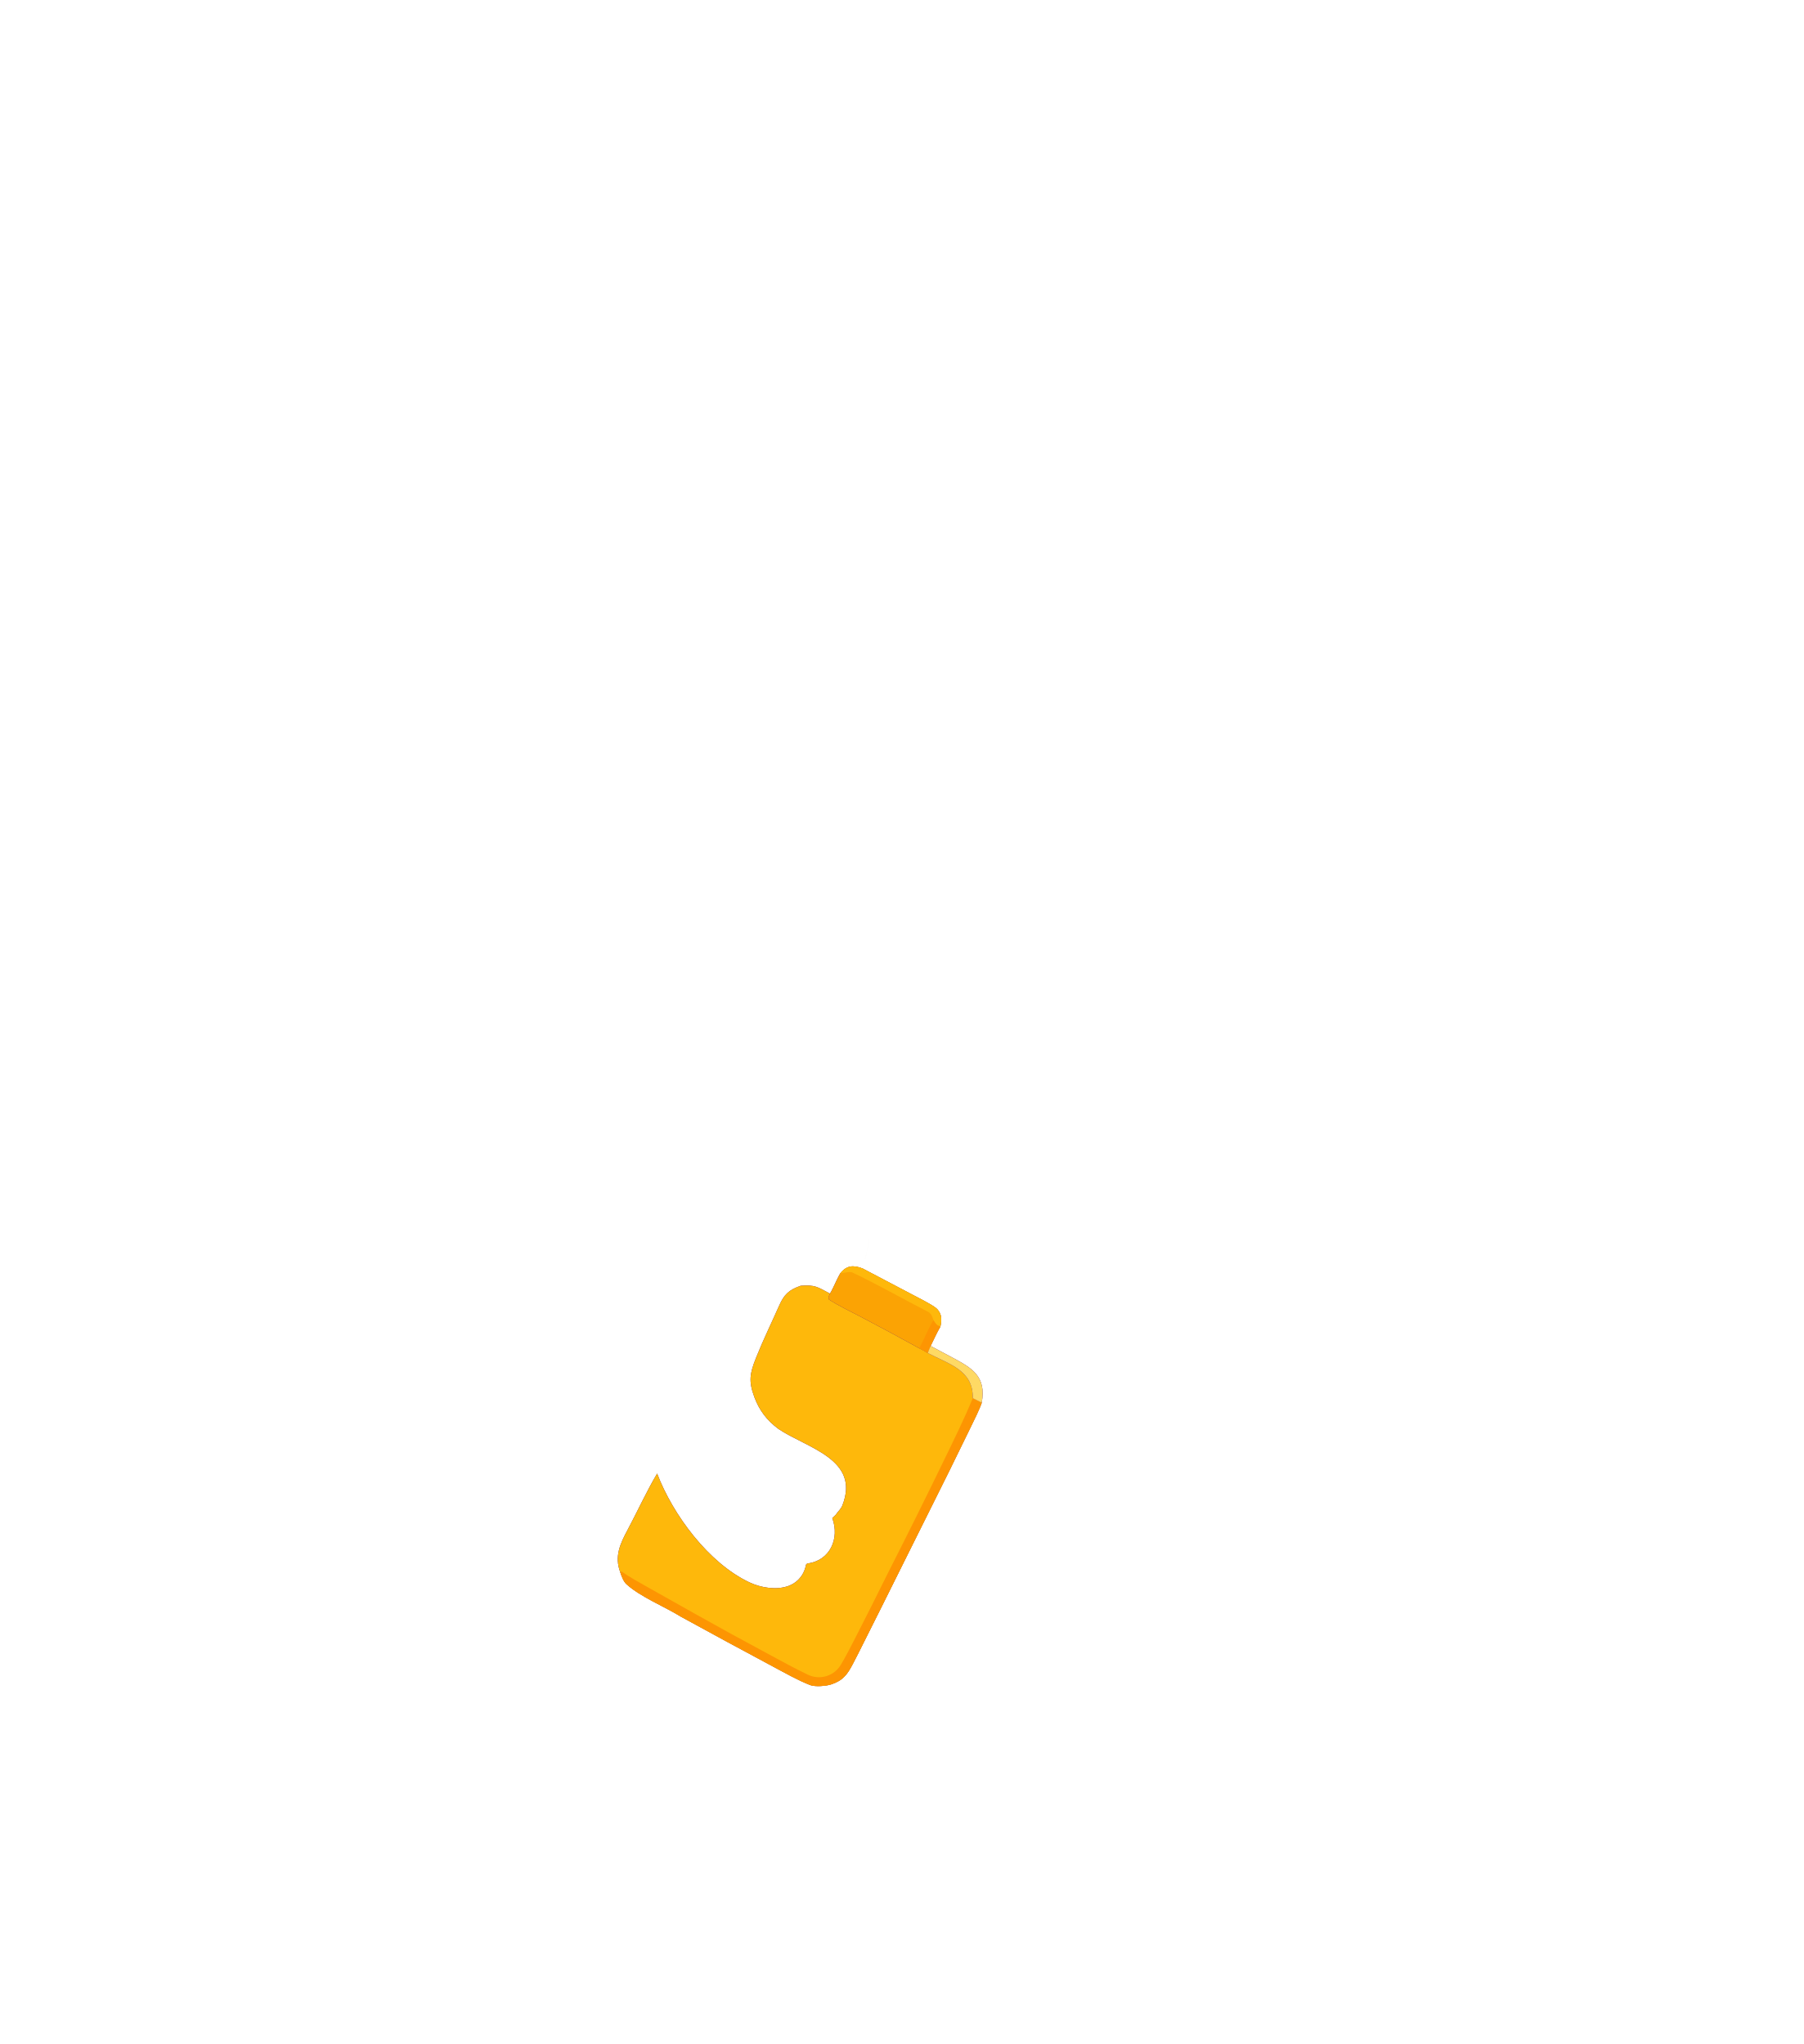
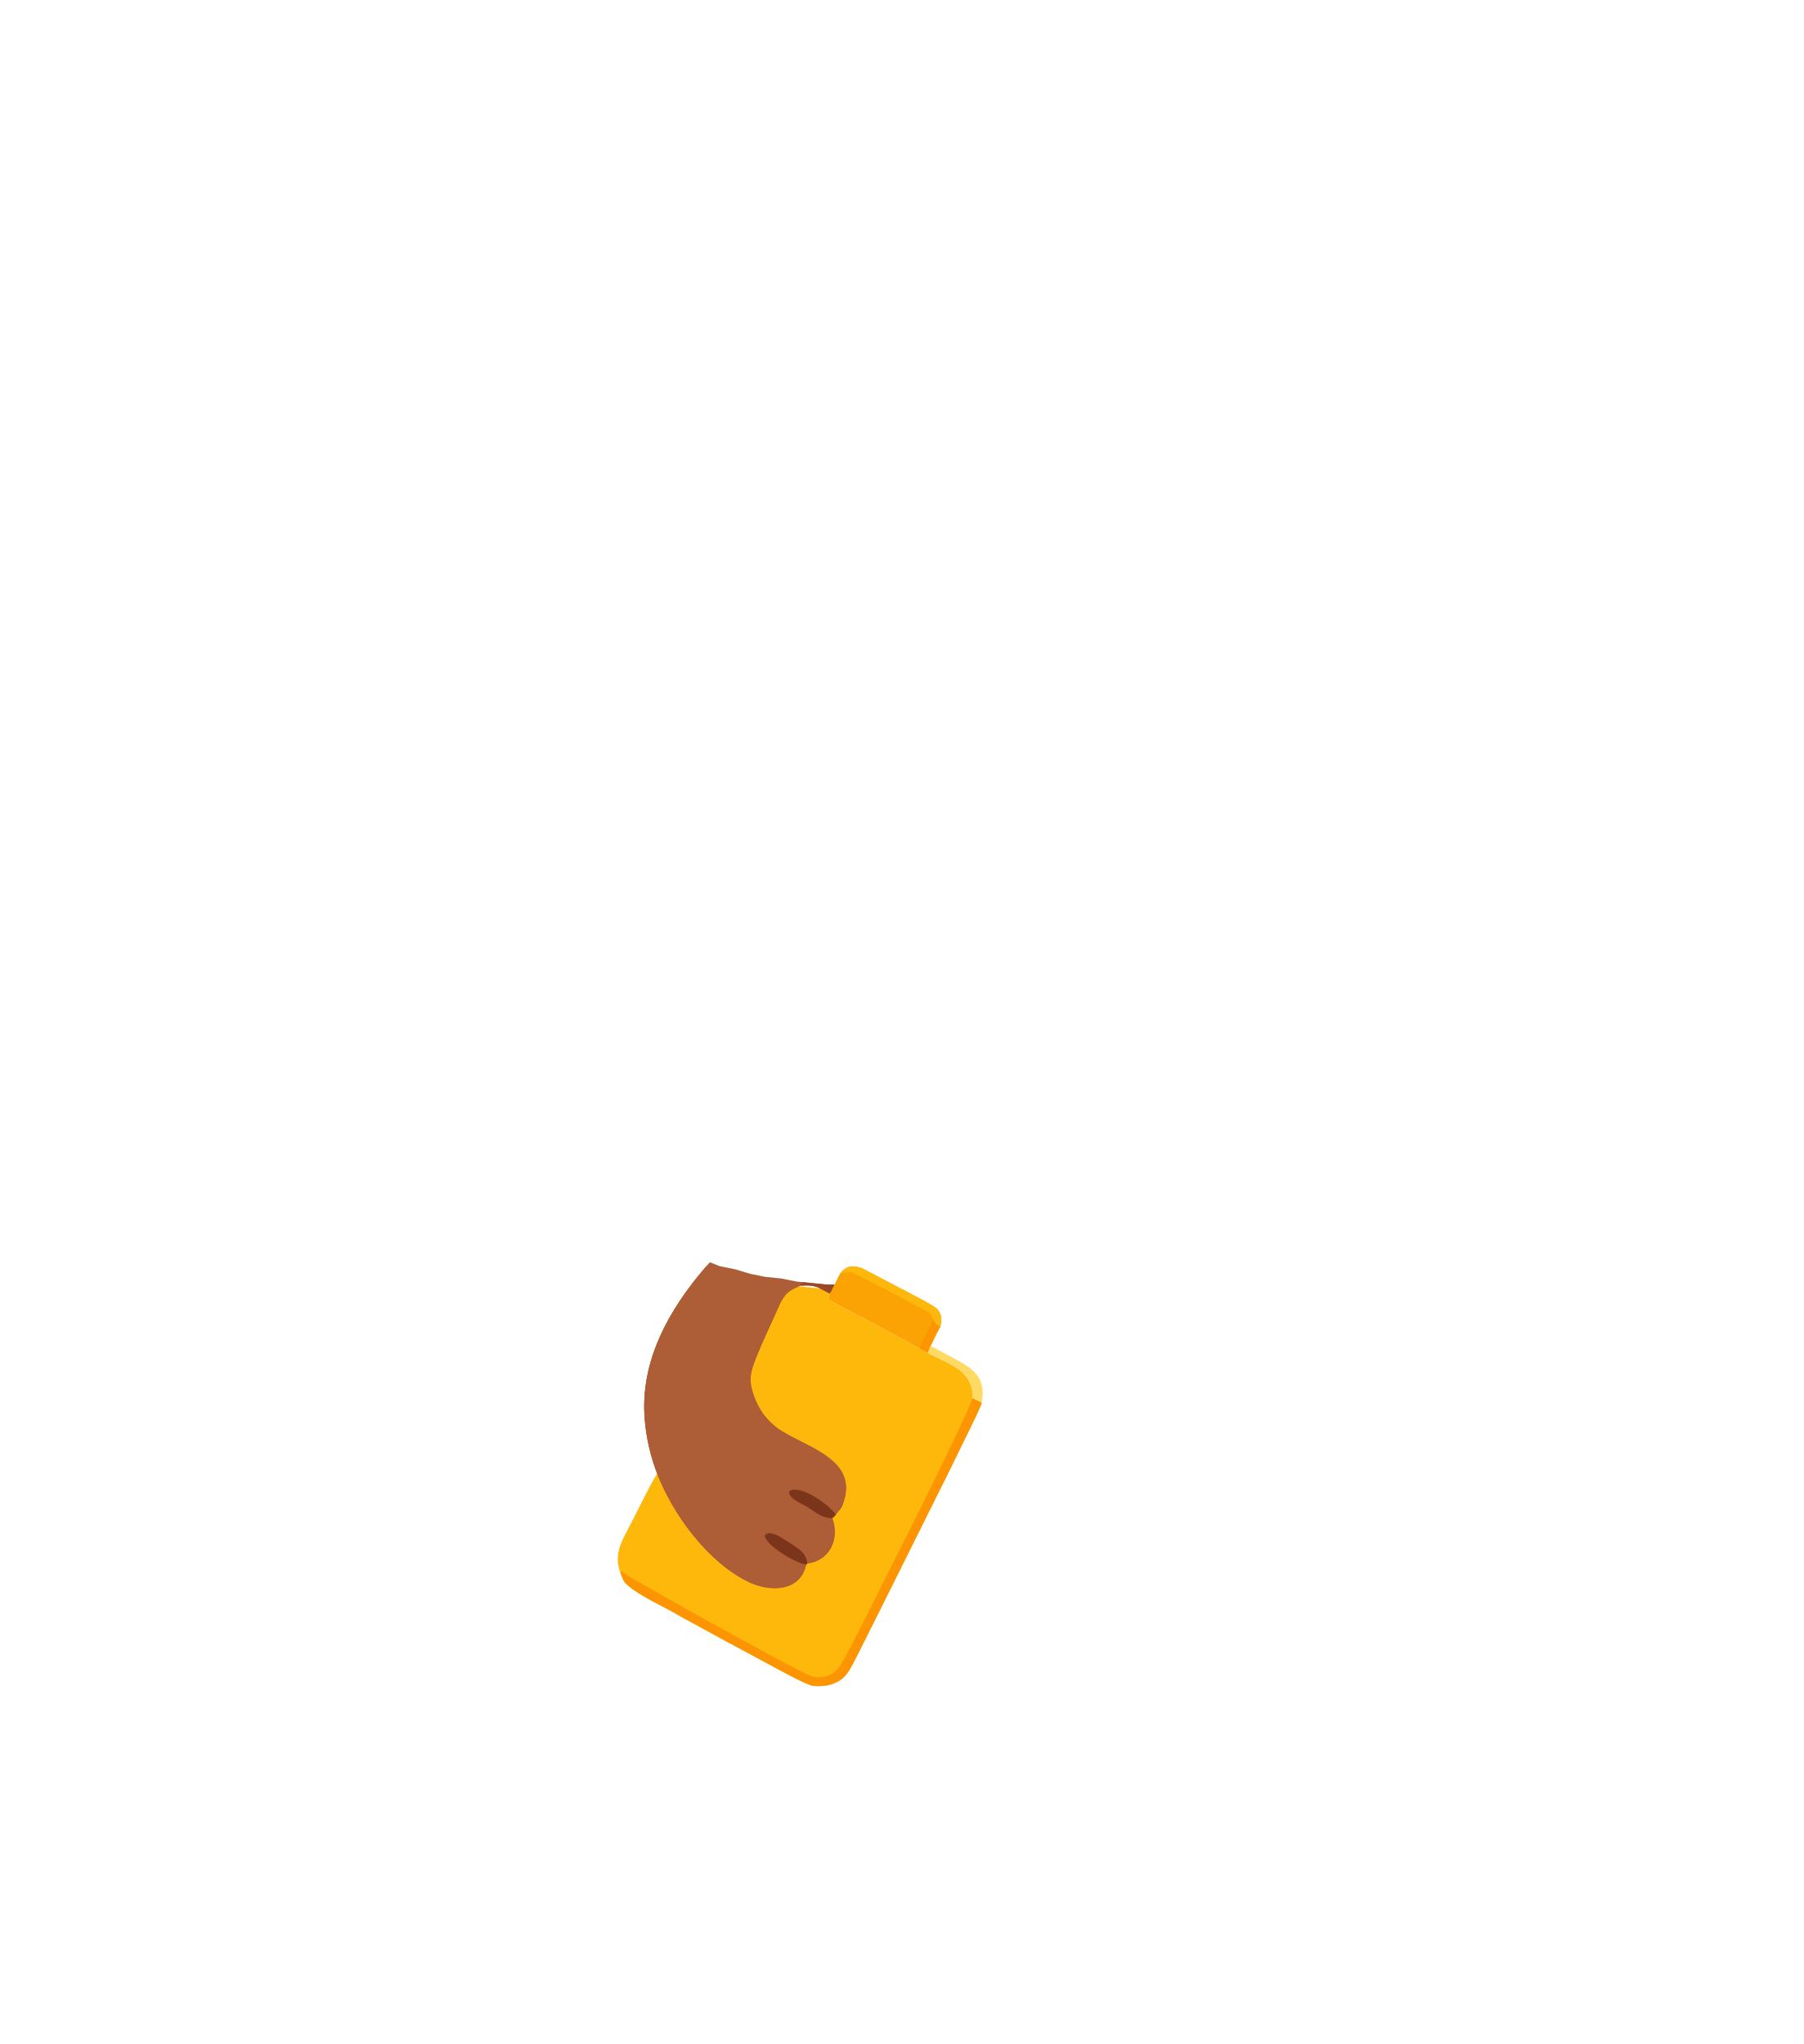
<svg xmlns="http://www.w3.org/2000/svg" width="1178" height="1335" viewBox="0 0 1178 1335" fill="none">
  <defs>
    <clipPath id="cb-idle">
      <path d="M552.612 765.046C554.768 767.935 558.927 769.755 560.462 772.023C571.827 788.821 568.611 810.31 563.242 828.461C557.26 826.216 552.925 826.332 548.624 831.736C547.826 833.199 547.114 834.503 546.405 836.01C545.547 837.806 542.929 843.578 541.961 844.87C541.087 847.116 540.702 846.935 541.27 848.691C546.055 852.075 557.452 857.59 563.102 860.566C575.538 867.106 587.906 873.77 600.203 880.568C602.143 881.582 604.002 882.499 605.841 883.688C619.97 891.14 635.574 894.894 635.197 913.165L641.091 916.121C639.358 921.137 635.916 927.847 633.539 932.78L620.064 960.336L575.822 1049.21L560.514 1079.75C559.324 1082.09 558.121 1084.43 556.905 1086.76C553.319 1093.61 550.459 1097.63 542.61 1100.16C539.245 1101.25 532.214 1101.78 529.05 1100.57C521.409 1097.66 512.262 1092.45 505.033 1088.61C484.848 1077.82 464.721 1066.92 444.653 1055.91C433.986 1049.29 418.249 1043.02 409.077 1034.68C407.1 1032.88 405.9 1029.48 405.035 1026.92C401.121 1016.56 404.88 1008.45 409.746 999.334C416.196 987.248 422.129 974.163 429.108 962.406C424.795 951.226 422.082 939.49 421.047 927.553C417.679 889.729 436.339 856.009 460.417 827.98C481.427 803.522 515.362 769.536 549.404 765.41C550.423 765.286 551.567 765.178 552.612 765.046Z" />
      <path d="M635.197 913.166L641.091 916.122C639.358 921.138 635.916 927.848 633.539 932.781L620.064 960.337L575.822 1049.21L560.514 1079.75C559.324 1082.09 558.121 1084.43 556.905 1086.76C553.319 1093.62 550.459 1097.63 542.61 1100.17C539.245 1101.25 532.214 1101.78 529.05 1100.57C521.409 1097.66 512.262 1092.45 505.033 1088.61C484.848 1077.82 464.721 1066.92 444.653 1055.91C433.986 1049.29 418.249 1043.02 409.077 1034.68C407.1 1032.88 405.9 1029.48 405.035 1026.92L405.412 1026.49L406.185 1026.53C410.63 1029.84 417.913 1033.77 422.906 1036.62L453.079 1053.6C469.5 1062.84 486.016 1071.9 502.625 1080.8C510.872 1085.23 519.116 1089.79 527.563 1093.81C535.337 1097.51 544.562 1094.78 549.023 1087.39C552.497 1081.63 555.493 1075.57 558.591 1069.59C565.777 1055.58 572.855 1041.51 579.823 1027.39C592.354 1002.75 604.654 977.99 616.72 953.117C622.901 940.305 629.929 926.246 635.197 913.166Z" />
      <path d="M548.624 831.736C552.925 826.332 557.26 826.216 563.242 828.461L594.253 844.767C598.023 846.755 608.24 851.859 611.163 854.284C612.561 855.438 613.603 856.967 614.17 858.687C614.98 861.231 614.619 863.945 614.053 866.499C611.952 869.908 609.536 875.356 607.676 879.09C607.081 880.506 606.278 882.247 605.841 883.689C604.002 882.499 602.143 881.582 600.203 880.568C587.906 873.77 575.538 867.107 563.102 860.567C557.452 857.59 546.055 852.075 541.27 848.692C540.702 846.935 541.087 847.116 541.961 844.87C542.929 843.578 545.547 837.807 546.405 836.01C547.114 834.504 547.826 833.199 548.624 831.736Z" />
      <path d="M548.624 831.736C552.925 826.332 557.26 826.216 563.242 828.461L594.253 844.767C598.023 846.755 608.24 851.859 611.163 854.284C612.561 855.438 613.603 856.967 614.17 858.687C614.98 861.231 614.619 863.945 614.053 866.499C611.34 865.361 611.069 864.692 609.538 862.23C608.921 860.17 608.037 857.801 605.966 856.746C589.424 848.316 573.185 838.937 556.426 831.014C555.063 830.37 550.197 831.413 548.624 831.736Z" />
      <path d="M609.538 862.23C611.069 864.692 611.34 865.361 614.053 866.499C611.951 869.909 609.536 875.357 607.676 879.09C607.081 880.507 606.278 882.247 605.841 883.689C604.002 882.499 602.143 881.583 600.203 880.568C603.557 874.847 605.91 867.972 609.538 862.23Z" />
      <path d="M607.676 879.09L621.514 886.449C634.682 893.488 644.161 898.72 641.091 916.121L635.197 913.165C635.574 894.894 619.97 891.14 605.841 883.688C606.278 882.247 607.081 880.506 607.676 879.09Z" />
    </clipPath>
-     <clipPath id="na-idle">
-       <path clip-rule="evenodd" fill-rule="evenodd" d="M0 0H1178V1335H0ZM552.612 765.046C554.768 767.935 558.927 769.755 560.462 772.023C571.827 788.821 568.61 810.31 563.242 828.461C557.26 826.216 552.925 826.332 548.624 831.736C547.826 833.199 547.114 834.503 546.405 836.01C545.547 837.806 542.929 843.578 541.961 844.87C533.71 840.508 532.33 839.067 522.818 839.765C515.252 842.445 512.073 845.303 508.8 852.708C503.769 864.084 498.29 875.264 493.683 886.825C489.622 897.021 488.697 902.068 492.591 912.501C495.819 921.147 500.709 927.656 508.255 933.249C526.493 945.644 561.957 952.91 550.081 983.169C549.041 985.816 547.075 987.181 545.78 989.292L543.47 991.538C548.376 1004.73 542.103 1019.36 527.114 1021.16L526.373 1021.82C526.064 1023.17 525.754 1024.49 525.232 1025.76C523.391 1030.4 519.673 1034.03 515.001 1035.76C507.091 1038.74 496.955 1037.02 489.529 1033.55C462.761 1021.02 439.333 989.287 429.108 962.406C424.795 951.226 422.082 939.49 421.047 927.553C417.679 889.729 436.339 856.009 460.417 827.98C481.427 803.522 515.362 769.536 549.404 765.41C550.423 765.286 551.567 765.178 552.612 765.046Z" />
+     <clipPath id="lo-idle">
+       <path d="M0 0H340.0V728.0L340.0 728.0 L350.0 742.0 L360.0 758.0 L370.0 770.0 L380.0 780.0 L390.0 788.0 L400.0 796.0 L410.0 803.0 L420.0 809.0 L430.0 814.0 L440.0 819.0 L450.0 823.0 L460.0 826.0 L470.0 830.0 L480.0 832.0 L490.0 835.0 L500.0 837.0 L510.0 838.0 L520.0 840.0 L530.0 841.0 L540.0 842.0 L550.0 842.0 L560.0 843.0 L570.0 843.0 L580.0 843.0 L590.0 842.0 L600.0 842.0 L610.0 843.0 L620.0 844.0 L630.0 845.0 L640.0 845.0 L650.0 846.0 L660.0 846.0 L670.0 846.0 L680.0 846.0 L690.0 845.0 L700.0 844.0 L710.0 844.0 L720.0 842.0 L730.0 841.0 L740.0 839.0 L750.0 837.0 L760.0 835.0 L770.0 833.0 L780.0 830.0 L790.0 827.0 L800.0 824.0 L810.0 820.0 L820.0 815.0 L830.0 811.0 L840.0 806.0 L850.0 800.0 L860.0 793.0V0H1178V1335H0Z" />
+     </clipPath>
+     <clipPath id="la-idle">
+       <path d="M0 0H340.0V725.0L340.0 725.0 L350.0 739.0 L360.0 755.0 L370.0 767.0 L380.0 777.0 L390.0 785.0 L400.0 793.0 L410.0 800.0 L420.0 806.0 L430.0 811.0 L440.0 816.0 L450.0 820.0 L460.0 823.0 L470.0 827.0 L480.0 829.0 L490.0 832.0 L500.0 834.0 L510.0 835.0 L520.0 837.0 L530.0 838.0 L540.0 839.0 L550.0 839.0 L560.0 840.0 L570.0 840.0 L580.0 840.0 L590.0 839.0 L600.0 839.0 L610.0 840.0 L620.0 841.0 L630.0 842.0 L640.0 842.0 L650.0 843.0 L660.0 843.0 L670.0 843.0 L680.0 843.0 L690.0 842.0 L700.0 841.0 L710.0 841.0 L720.0 839.0 L730.0 838.0 L740.0 836.0 L750.0 834.0 L760.0 832.0 L770.0 830.0 L780.0 827.0 L790.0 824.0 L800.0 821.0 L810.0 817.0 L820.0 812.0 L830.0 808.0 L840.0 803.0 L850.0 797.0 L860.0 790.0V0H1178V1335H0Z" />
+     </clipPath>
+     <clipPath id="hz-idle">
+       <path d="M340.0 0V731.0L340.0 731.0 L350.0 745.0 L360.0 761.0 L370.0 773.0 L380.0 783.0 L390.0 791.0 L400.0 799.0 L410.0 806.0 L420.0 812.0 L430.0 817.0 L440.0 822.0 L450.0 826.0 L460.0 829.0 L470.0 833.0 L480.0 835.0 L490.0 838.0 L500.0 840.0 L510.0 841.0 L520.0 843.0 L530.0 844.0 L540.0 845.0 L550.0 845.0 L560.0 846.0 L570.0 846.0 L580.0 846.0 L590.0 845.0 L600.0 845.0 L610.0 846.0 L620.0 847.0 L630.0 848.0 L640.0 848.0 L650.0 849.0 L660.0 849.0 L670.0 849.0 L680.0 849.0 L690.0 848.0 L700.0 847.0 L710.0 847.0 L720.0 845.0 L730.0 844.0 L740.0 842.0 L750.0 840.0 L760.0 838.0 L770.0 836.0 L780.0 833.0 L790.0 830.0 L800.0 827.0 L810.0 823.0 L820.0 818.0 L830.0 814.0 L840.0 809.0 L850.0 803.0 L860.0 796.0V0Z" />
    </clipPath>
  </defs>
  <g clip-path="url(#cb-idle)">
-     <g clip-path="url(#na-idle)">
-       <path d="M692.449 764.883C696.214 763.445 722.953 763.279 726.007 764.366C728.932 764.646 730.559 764.728 733.505 764.678C747.06 775.137 757.51 787.304 768.253 800.504C804.134 844.577 828.056 896.136 857.488 944.316C871.826 967.783 898.576 986.455 903.664 1015.31C905.601 1025.54 900.708 1039.78 888.852 1040.94C888.626 1040.96 888.404 1040.98 888.178 1041L886.906 1041.55C886.942 1044.62 886.782 1047.04 886.592 1050.04C885.392 1068.78 863.957 1085.34 848.162 1068.74C835.621 1072.3 827.463 1070.75 819.167 1059.95C818.317 1058.6 817.323 1056.12 816.648 1054.59C814.619 1045.64 815.634 1043.07 815.618 1034.08C815.603 1024.89 809.799 1013.07 805.936 1004.75C804.17 1009.43 803.165 1011.52 800.075 1015.51C796.012 1065.54 777.049 1120.95 764.03 1169.63C758.947 1188.63 752.504 1209.74 749.78 1229.17C768.109 1231.93 789.245 1236.73 800.76 1252.5C810.18 1265.39 810.891 1282.21 800.632 1294.7C796.027 1298.99 794.065 1300.23 788.21 1302.78C784.177 1304.28 781.952 1305.01 777.786 1305.99L772.512 1306.93C766.96 1308.21 755.491 1309.49 749.656 1309.67L744.892 1309.92C741.952 1310.33 734.87 1310.4 731.744 1310.48C716.726 1310.96 701.693 1310.4 686.753 1308.81C670.669 1307.01 649.349 1303.2 638.97 1289.65C625.081 1271.53 630.353 1244.24 632.557 1223C635.003 1200.03 637.621 1177.06 640.409 1154.12C621.018 1154.78 611.69 1153.94 592.857 1148.82C584.699 1167.16 578.461 1185.72 571.986 1204.67C568.583 1214.89 565.3 1225.15 562.139 1235.44C557.582 1250.31 551.758 1271.17 543.105 1283.83C538.091 1291.25 531.238 1297.24 523.217 1301.21C511.826 1306.85 483.485 1311.95 470.931 1309.9L462.453 1309.71C453.641 1309.47 442.294 1308.01 433.875 1305.89C430.654 1305.24 428.042 1304.33 424.927 1303.3C404.308 1295.13 395.126 1277.43 407.026 1256.68C416.694 1239.82 437.195 1233.65 455.025 1229.09C464.529 1194.37 452.555 1143.81 446.341 1108.49C434.318 1108.53 420.829 1107.1 409.632 1102.39L409.967 1101.95C411.738 1101.96 412.651 1102.89 414.152 1103.24C419.798 1104.59 441.223 1109.61 445.343 1107.24C445.341 1101.96 443.492 1094.51 443.136 1088.75C442.558 1079.41 443.432 1070.9 443.52 1061.75C436.412 1061.83 430.122 1061.33 423.38 1058.88L423.488 1058.26C428.758 1059.5 438.824 1062.04 443.744 1060.67C444.721 1059.31 444.573 1057.63 444.653 1055.91C433.986 1049.29 418.249 1043.02 409.077 1034.68C407.1 1032.88 405.9 1029.48 405.035 1026.92C401.12 1016.57 404.88 1008.45 409.746 999.335C416.196 987.248 422.129 974.163 429.108 962.406C424.795 951.227 422.082 939.491 421.047 927.554C417.679 889.729 436.339 856.009 460.417 827.98C481.427 803.522 515.362 769.537 549.404 765.41C550.423 765.287 551.567 765.179 552.612 765.046C557.66 763.232 617.035 762.968 621.085 764.818C621.173 764.858 621.26 764.903 621.348 764.946C634.568 765.509 649.665 765.107 662.997 765.174C670.314 765.21 685.455 765.516 692.449 764.883Z" fill="#55157C" />
-       <path d="M752.164 1036.98C774.052 1036.02 784.934 1031.24 800.075 1015.51C796.012 1065.54 777.049 1120.95 764.03 1169.63C758.947 1188.63 752.504 1209.74 749.78 1229.17C768.109 1231.93 789.245 1236.73 800.76 1252.5C810.18 1265.39 810.891 1282.21 800.632 1294.7C796.027 1298.99 794.065 1300.23 788.21 1302.78C784.177 1304.28 781.952 1305.01 777.786 1305.99L772.512 1306.93C766.96 1308.21 755.491 1309.49 749.656 1309.67L744.892 1309.92C741.952 1310.33 734.87 1310.4 731.744 1310.48C716.726 1310.96 701.693 1310.4 686.753 1308.81C670.669 1307.01 649.349 1303.2 638.97 1289.65C625.081 1271.53 630.353 1244.24 632.557 1223C635.003 1200.03 637.621 1177.06 640.409 1154.12C621.018 1154.78 611.69 1153.94 592.857 1148.82C584.699 1167.16 578.461 1185.72 571.986 1204.67C568.583 1214.89 565.3 1225.15 562.139 1235.44C557.582 1250.31 551.758 1271.17 543.105 1283.83C538.091 1291.25 531.238 1297.24 523.217 1301.21C511.826 1306.85 483.485 1311.95 470.931 1309.9L462.453 1309.71C453.641 1309.47 442.294 1308.01 433.875 1305.89C430.654 1305.24 428.042 1304.33 424.927 1303.3C404.308 1295.13 395.126 1277.43 407.026 1256.68C416.694 1239.82 437.195 1233.65 455.025 1229.09C464.529 1194.37 452.555 1143.81 446.341 1108.49C434.318 1108.53 420.829 1107.1 409.632 1102.39L409.967 1101.95C411.738 1101.96 412.651 1102.89 414.152 1103.24C419.798 1104.59 441.223 1109.61 445.343 1107.24C445.341 1101.96 443.492 1094.51 443.136 1088.75C442.558 1079.41 443.432 1070.9 443.52 1061.75C436.412 1061.83 430.122 1061.33 423.38 1058.88L423.488 1058.26C428.758 1059.5 438.824 1062.04 443.744 1060.67C444.721 1059.31 444.573 1057.63 444.653 1055.91C464.721 1066.92 484.848 1077.82 505.033 1088.61C512.262 1092.45 521.409 1097.66 529.05 1100.57C532.214 1101.78 539.245 1101.25 542.61 1100.16C550.459 1097.63 553.319 1093.61 556.905 1086.76C558.121 1084.43 559.324 1082.09 560.514 1079.75C561.877 1082.05 564.675 1086.45 565.745 1088.69L565.968 1088.64C567.946 1091.81 571.16 1095.93 573.701 1098.59C626.549 1153.82 717.926 1126.2 745.443 1059.18C748.332 1052.14 751.768 1044.6 752.164 1036.98Z" fill="#AD5E36" />
-       <path d="M444.653 1055.91C464.721 1066.92 484.848 1077.82 505.033 1088.61C512.262 1092.45 521.409 1097.66 529.05 1100.57C532.214 1101.78 539.245 1101.25 542.61 1100.17C550.459 1097.63 553.319 1093.61 556.905 1086.76C558.121 1084.43 559.324 1082.09 560.514 1079.75C561.877 1082.05 564.675 1086.45 565.745 1088.69C558.259 1100.03 554.388 1108.82 539.833 1111.97C524.466 1115.29 512.44 1106.1 499.481 1099.69C480.837 1090.46 462.783 1079.31 443.866 1070.83C443.263 1087.48 444.811 1092.53 446.341 1108.49C434.318 1108.53 420.829 1107.1 409.632 1102.39L409.967 1101.95C411.738 1101.96 412.651 1102.89 414.152 1103.24C419.798 1104.59 441.223 1109.61 445.343 1107.24C445.341 1101.96 443.492 1094.51 443.136 1088.75C442.558 1079.41 443.432 1070.9 443.52 1061.75C436.413 1061.83 430.122 1061.33 423.38 1058.88L423.488 1058.26C428.758 1059.5 438.824 1062.04 443.744 1060.67C444.721 1059.31 444.573 1057.63 444.653 1055.91Z" fill="#9C4727" />
+     <g clip-path="url(#lo-idle)">
      <path d="M552.612 765.046C554.768 767.935 558.927 769.755 560.462 772.023C571.827 788.821 568.611 810.31 563.242 828.461C557.26 826.216 552.925 826.332 548.624 831.736C547.826 833.199 547.114 834.503 546.405 836.01C545.547 837.806 542.929 843.578 541.961 844.87C541.087 847.116 540.702 846.935 541.27 848.691C546.055 852.075 557.452 857.59 563.102 860.566C575.538 867.106 587.906 873.77 600.203 880.568C602.143 881.582 604.002 882.499 605.841 883.688C619.97 891.14 635.574 894.894 635.197 913.165L641.091 916.121C639.358 921.137 635.916 927.847 633.539 932.78L620.064 960.336L575.822 1049.21L560.514 1079.75C559.324 1082.09 558.121 1084.43 556.905 1086.76C553.319 1093.61 550.459 1097.63 542.61 1100.16C539.245 1101.25 532.214 1101.78 529.05 1100.57C521.409 1097.66 512.262 1092.45 505.033 1088.61C484.848 1077.82 464.721 1066.92 444.653 1055.91C433.986 1049.29 418.249 1043.02 409.077 1034.68C407.1 1032.88 405.9 1029.48 405.035 1026.92C401.121 1016.56 404.88 1008.45 409.746 999.334C416.196 987.248 422.129 974.163 429.108 962.406C424.795 951.226 422.082 939.49 421.047 927.553C417.679 889.729 436.339 856.009 460.417 827.98C481.427 803.522 515.362 769.536 549.404 765.41C550.423 765.286 551.567 765.178 552.612 765.046Z" fill="#FEB80B" />
      <path d="M552.612 765.046C554.768 767.935 558.927 769.755 560.462 772.023C571.827 788.821 568.61 810.31 563.242 828.461C557.26 826.216 552.925 826.332 548.624 831.736C547.826 833.199 547.114 834.503 546.405 836.01C545.547 837.806 542.929 843.578 541.961 844.87C533.71 840.508 532.33 839.067 522.818 839.765C515.252 842.445 512.073 845.303 508.8 852.708C503.769 864.084 498.29 875.264 493.683 886.825C489.622 897.021 488.697 902.068 492.591 912.501C495.819 921.147 500.709 927.656 508.255 933.249C526.493 945.644 561.957 952.91 550.081 983.169C549.041 985.816 547.075 987.181 545.78 989.292L543.47 991.538C548.376 1004.73 542.103 1019.36 527.114 1021.16L526.373 1021.82C526.064 1023.17 525.754 1024.49 525.232 1025.76C523.391 1030.4 519.673 1034.03 515.001 1035.76C507.091 1038.74 496.955 1037.02 489.529 1033.55C462.761 1021.02 439.333 989.287 429.108 962.406C424.795 951.226 422.082 939.49 421.047 927.553C417.679 889.729 436.339 856.009 460.417 827.98C481.427 803.522 515.362 769.536 549.404 765.41C550.423 765.286 551.567 765.178 552.612 765.046Z" fill="#AD5E36" />
      <path d="M543.47 991.537C534.882 991.393 531.477 986.146 524.25 982.634C521.439 981.264 514.013 977.474 515.551 973.864C522.566 969.291 541.779 982.958 545.78 989.292L543.47 991.537Z" fill="#7A351A" />
      <path d="M526.373 1021.82C520.124 1021.34 498.574 1008.6 499.501 1002.48C503.073 999.124 511.018 1004.61 514.344 1006.85C519.812 1010.53 526.993 1014.01 527.114 1021.16L526.373 1021.82Z" fill="#7A351A" />
      <path d="M522.818 839.766L522.689 838.813C527.566 833.896 540.099 834.921 546.405 836.011C545.547 837.808 542.929 843.579 541.961 844.871C533.71 840.51 532.33 839.068 522.818 839.766Z" fill="#9C4727" />
      <path d="M635.197 913.166L641.091 916.122C639.358 921.138 635.916 927.848 633.539 932.781L620.064 960.337L575.822 1049.21L560.514 1079.75C559.324 1082.09 558.121 1084.43 556.905 1086.76C553.319 1093.62 550.459 1097.63 542.61 1100.17C539.245 1101.25 532.214 1101.78 529.05 1100.57C521.409 1097.66 512.262 1092.45 505.033 1088.61C484.848 1077.82 464.721 1066.92 444.653 1055.91C433.986 1049.29 418.249 1043.02 409.077 1034.68C407.1 1032.88 405.9 1029.48 405.035 1026.92L405.412 1026.49L406.185 1026.53C410.63 1029.84 417.913 1033.77 422.906 1036.62L453.079 1053.6C469.5 1062.84 486.016 1071.9 502.625 1080.8C510.872 1085.23 519.116 1089.79 527.563 1093.81C535.337 1097.51 544.562 1094.78 549.023 1087.39C552.497 1081.63 555.493 1075.57 558.591 1069.59C565.777 1055.58 572.855 1041.51 579.823 1027.39C592.354 1002.75 604.654 977.99 616.72 953.117C622.901 940.305 629.929 926.246 635.197 913.166Z" fill="#FD9502" />
      <path d="M671.133 897.49C678.76 946.968 686.125 1033.78 752.164 1036.98C751.768 1044.6 748.332 1052.14 745.443 1059.18C717.926 1126.2 626.549 1153.82 573.701 1098.59C571.16 1095.93 567.946 1091.81 565.968 1088.64L565.745 1088.69C564.675 1086.45 561.877 1082.05 560.514 1079.75L575.822 1049.21C579.169 1049.2 583.196 1048.75 586.59 1048.46C601.728 1045.13 613.87 1041.63 625.721 1030.75C660.216 999.098 668.085 941.216 671.133 897.49Z" fill="#FFE9CF" />
      <path d="M575.822 1049.21C579.169 1049.2 583.196 1048.75 586.59 1048.46C582.173 1057.22 577.695 1065.96 573.156 1074.65C571.882 1077.07 566.353 1087.08 565.968 1088.64L565.745 1088.69C564.675 1086.45 561.877 1082.05 560.514 1079.75L575.822 1049.21Z" fill="#EABE97" />
      <path d="M548.624 831.736C552.925 826.332 557.26 826.216 563.242 828.461L594.253 844.767C598.023 846.755 608.24 851.859 611.163 854.284C612.561 855.438 613.603 856.967 614.17 858.687C614.98 861.231 614.619 863.945 614.053 866.499C611.952 869.908 609.536 875.356 607.676 879.09C607.081 880.506 606.278 882.247 605.841 883.689C604.002 882.499 602.143 881.582 600.203 880.568C587.906 873.77 575.538 867.107 563.102 860.567C557.452 857.59 546.055 852.075 541.27 848.692C540.702 846.935 541.087 847.116 541.961 844.87C542.929 843.578 545.547 837.807 546.405 836.01C547.114 834.504 547.826 833.199 548.624 831.736Z" fill="#FBA304" />
      <path d="M548.624 831.736C552.925 826.332 557.26 826.216 563.242 828.461L594.253 844.767C598.023 846.755 608.24 851.859 611.163 854.284C612.561 855.438 613.603 856.967 614.17 858.687C614.98 861.231 614.619 863.945 614.053 866.499C611.34 865.361 611.069 864.692 609.538 862.23C608.921 860.17 608.037 857.801 605.966 856.746C589.424 848.316 573.185 838.937 556.426 831.014C555.063 830.37 550.197 831.413 548.624 831.736Z" fill="#FEB80B" />
      <path d="M609.538 862.23C611.069 864.692 611.34 865.361 614.053 866.499C611.951 869.909 609.536 875.357 607.676 879.09C607.081 880.507 606.278 882.247 605.841 883.689C604.002 882.499 602.143 881.583 600.203 880.568C603.557 874.847 605.91 867.972 609.538 862.23Z" fill="#FD9502" />
      <path d="M621.348 764.946C634.568 765.51 649.665 765.107 662.997 765.174C670.314 765.21 685.455 765.516 692.449 764.883C687.52 775.089 683.338 784.822 678.811 795.186C671.926 795.12 665.028 797.664 658.267 798.531C654.633 798.996 650.418 798.095 646.375 798.578C637.892 786.917 630.198 776.353 621.348 764.946Z" fill="#9C4727" />
      <path d="M607.676 879.09L621.514 886.449C634.682 893.488 644.161 898.72 641.091 916.121L635.197 913.165C635.574 894.894 619.97 891.14 605.841 883.688C606.278 882.247 607.081 880.506 607.676 879.09Z" fill="#FED964" />
      <path d="M409.632 1102.39C384.616 1095.55 360.743 1073.52 347.588 1051.8C323.352 1011.79 326.266 965.259 345.662 924.082C353.495 907.454 362.44 890.702 367.119 872.889C375.428 843.423 362.25 812.55 330.756 805.512C297.697 798.153 265.554 817.372 248.599 845.163C245.014 851.039 239.889 859.891 231.665 857.384C229.761 856.817 228.172 855.499 227.264 853.733C224.908 849.252 226.703 842.872 228.303 838.358C246.018 788.384 306.613 760.885 356.213 778.856C375.387 785.615 391.031 799.809 399.616 818.235C419.672 861.272 395.07 899.261 380.259 938.46C370.054 965.47 368.407 994.421 380.937 1021.1C389.899 1040.18 403.844 1051.17 423.488 1058.26L423.38 1058.87C430.122 1061.33 436.413 1061.83 443.52 1061.75C443.432 1070.9 442.558 1079.41 443.136 1088.75C443.492 1094.51 445.341 1101.96 445.343 1107.23C441.223 1109.61 419.798 1104.59 414.152 1103.24C412.651 1102.89 411.738 1101.96 409.967 1101.95L409.632 1102.39Z" fill="#AD5E36" />
    </g>
+     <g clip-path="url(#la-idle)">
+       <path d="M552.612 765.046C554.768 767.935 558.927 769.755 560.462 772.023C571.827 788.821 568.61 810.31 563.242 828.461C557.26 826.216 552.925 826.332 548.624 831.736C547.826 833.199 547.114 834.503 546.405 836.01C545.547 837.806 542.929 843.578 541.961 844.87C533.71 840.508 532.33 839.067 522.818 839.765C515.252 842.445 512.073 845.303 508.8 852.708C503.769 864.084 498.29 875.264 493.683 886.825C489.622 897.021 488.697 902.068 492.591 912.501C495.819 921.147 500.709 927.656 508.255 933.249C526.493 945.644 561.957 952.91 550.081 983.169C549.041 985.816 547.075 987.181 545.78 989.292L543.47 991.538C548.376 1004.73 542.103 1019.36 527.114 1021.16L526.373 1021.82C526.064 1023.17 525.754 1024.49 525.232 1025.76C523.391 1030.4 519.673 1034.03 515.001 1035.76C507.091 1038.74 496.955 1037.02 489.529 1033.55C462.761 1021.02 439.333 989.287 429.108 962.406C424.795 951.226 422.082 939.49 421.047 927.553C417.679 889.729 436.339 856.009 460.417 827.98C481.427 803.522 515.362 769.536 549.404 765.41C550.423 765.286 551.567 765.178 552.612 765.046Z" fill="#AD5E36" />
+       <path d="M543.47 991.537C534.882 991.393 531.477 986.146 524.25 982.634C521.439 981.264 514.013 977.474 515.551 973.864C522.566 969.291 541.779 982.958 545.78 989.292L543.47 991.537Z" fill="#7A351A" />
+       <path d="M526.373 1021.82C520.124 1021.34 498.574 1008.6 499.501 1002.48C503.073 999.124 511.018 1004.61 514.344 1006.85C519.812 1010.53 526.993 1014.01 527.114 1021.16L526.373 1021.82Z" fill="#7A351A" />
+       <path d="M522.818 839.766L522.689 838.813C527.566 833.896 540.099 834.921 546.405 836.011C545.547 837.808 542.929 843.579 541.961 844.871C533.71 840.51 532.33 839.068 522.818 839.766Z" fill="#9C4727" />
+     </g>
+     <g clip-path="url(#hz-idle)">
+       <path d="M635.197 913.166L641.091 916.122C639.358 921.138 635.916 927.848 633.539 932.781L620.064 960.337L575.822 1049.21L560.514 1079.75C559.324 1082.09 558.121 1084.43 556.905 1086.76C553.319 1093.62 550.459 1097.63 542.61 1100.17C539.245 1101.25 532.214 1101.78 529.05 1100.57C521.409 1097.66 512.262 1092.45 505.033 1088.61C484.848 1077.82 464.721 1066.92 444.653 1055.91C433.986 1049.29 418.249 1043.02 409.077 1034.68C407.1 1032.88 405.9 1029.48 405.035 1026.92L405.412 1026.49L406.185 1026.53C410.63 1029.84 417.913 1033.77 422.906 1036.62L453.079 1053.6C469.5 1062.84 486.016 1071.9 502.625 1080.8C510.872 1085.23 519.116 1089.79 527.563 1093.81C535.337 1097.51 544.562 1094.78 549.023 1087.39C552.497 1081.63 555.493 1075.57 558.591 1069.59C565.777 1055.58 572.855 1041.51 579.823 1027.39C592.354 1002.75 604.654 977.99 616.72 953.117C622.901 940.305 629.929 926.246 635.197 913.166Z" fill="#FD9502" />
+       <path d="M671.133 897.49C678.76 946.968 686.125 1033.78 752.164 1036.98C751.768 1044.6 748.332 1052.14 745.443 1059.18C717.926 1126.2 626.549 1153.82 573.701 1098.59C571.16 1095.93 567.946 1091.81 565.968 1088.64L565.745 1088.69C564.675 1086.45 561.877 1082.05 560.514 1079.75L575.822 1049.21C579.169 1049.2 583.196 1048.75 586.59 1048.46C601.728 1045.13 613.87 1041.63 625.721 1030.75C660.216 999.098 668.085 941.216 671.133 897.49Z" fill="#FFE9CF" />
+       <path d="M575.822 1049.21C579.169 1049.2 583.196 1048.75 586.59 1048.46C582.173 1057.22 577.695 1065.96 573.156 1074.65C571.882 1077.07 566.353 1087.08 565.968 1088.64L565.745 1088.69C564.675 1086.45 561.877 1082.05 560.514 1079.75L575.822 1049.21Z" fill="#EABE97" />
+       <path d="M548.624 831.736C552.925 826.332 557.26 826.216 563.242 828.461L594.253 844.767C598.023 846.755 608.24 851.859 611.163 854.284C612.561 855.438 613.603 856.967 614.17 858.687C614.98 861.231 614.619 863.945 614.053 866.499C611.952 869.908 609.536 875.356 607.676 879.09C607.081 880.506 606.278 882.247 605.841 883.689C604.002 882.499 602.143 881.582 600.203 880.568C587.906 873.77 575.538 867.107 563.102 860.567C557.452 857.59 546.055 852.075 541.27 848.692C540.702 846.935 541.087 847.116 541.961 844.87C542.929 843.578 545.547 837.807 546.405 836.01C547.114 834.504 547.826 833.199 548.624 831.736Z" fill="#FBA304" />
+       <path d="M548.624 831.736C552.925 826.332 557.26 826.216 563.242 828.461L594.253 844.767C598.023 846.755 608.24 851.859 611.163 854.284C612.561 855.438 613.603 856.967 614.17 858.687C614.98 861.231 614.619 863.945 614.053 866.499C611.34 865.361 611.069 864.692 609.538 862.23C608.921 860.17 608.037 857.801 605.966 856.746C589.424 848.316 573.185 838.937 556.426 831.014C555.063 830.37 550.197 831.413 548.624 831.736Z" fill="#FEB80B" />
+       <path d="M609.538 862.23C611.069 864.692 611.34 865.361 614.053 866.499C611.951 869.909 609.536 875.357 607.676 879.09C607.081 880.507 606.278 882.247 605.841 883.689C604.002 882.499 602.143 881.583 600.203 880.568C603.557 874.847 605.91 867.972 609.538 862.23Z" fill="#FD9502" />
+       <path d="M621.348 764.946C634.568 765.51 649.665 765.107 662.997 765.174C670.314 765.21 685.455 765.516 692.449 764.883C687.52 775.089 683.338 784.822 678.811 795.186C671.926 795.12 665.028 797.664 658.267 798.531C654.633 798.996 650.418 798.095 646.375 798.578C637.892 786.917 630.198 776.353 621.348 764.946Z" fill="#9C4727" />
+       <path d="M607.676 879.09L621.514 886.449C634.682 893.488 644.161 898.72 641.091 916.121L635.197 913.165C635.574 894.894 619.97 891.14 605.841 883.688C606.278 882.247 607.081 880.506 607.676 879.09Z" fill="#FED964" />
+       <path d="M409.632 1102.39C384.616 1095.55 360.743 1073.52 347.588 1051.8C323.352 1011.79 326.266 965.259 345.662 924.082C353.495 907.454 362.44 890.702 367.119 872.889C375.428 843.423 362.25 812.55 330.756 805.512C297.697 798.153 265.554 817.372 248.599 845.163C245.014 851.039 239.889 859.891 231.665 857.384C229.761 856.817 228.172 855.499 227.264 853.733C224.908 849.252 226.703 842.872 228.303 838.358C246.018 788.384 306.613 760.885 356.213 778.856C375.387 785.615 391.031 799.809 399.616 818.235C419.672 861.272 395.07 899.261 380.259 938.46C370.054 965.47 368.407 994.421 380.937 1021.1C389.899 1040.18 403.844 1051.17 423.488 1058.26L423.38 1058.87C430.122 1061.33 436.413 1061.83 443.52 1061.75C443.432 1070.9 442.558 1079.41 443.136 1088.75C443.492 1094.51 445.341 1101.96 445.343 1107.23C441.223 1109.61 419.798 1104.59 414.152 1103.24C412.651 1102.89 411.738 1101.96 409.967 1101.95L409.632 1102.39Z" fill="#AD5E36" />
+     </g>
  </g>
</svg>
